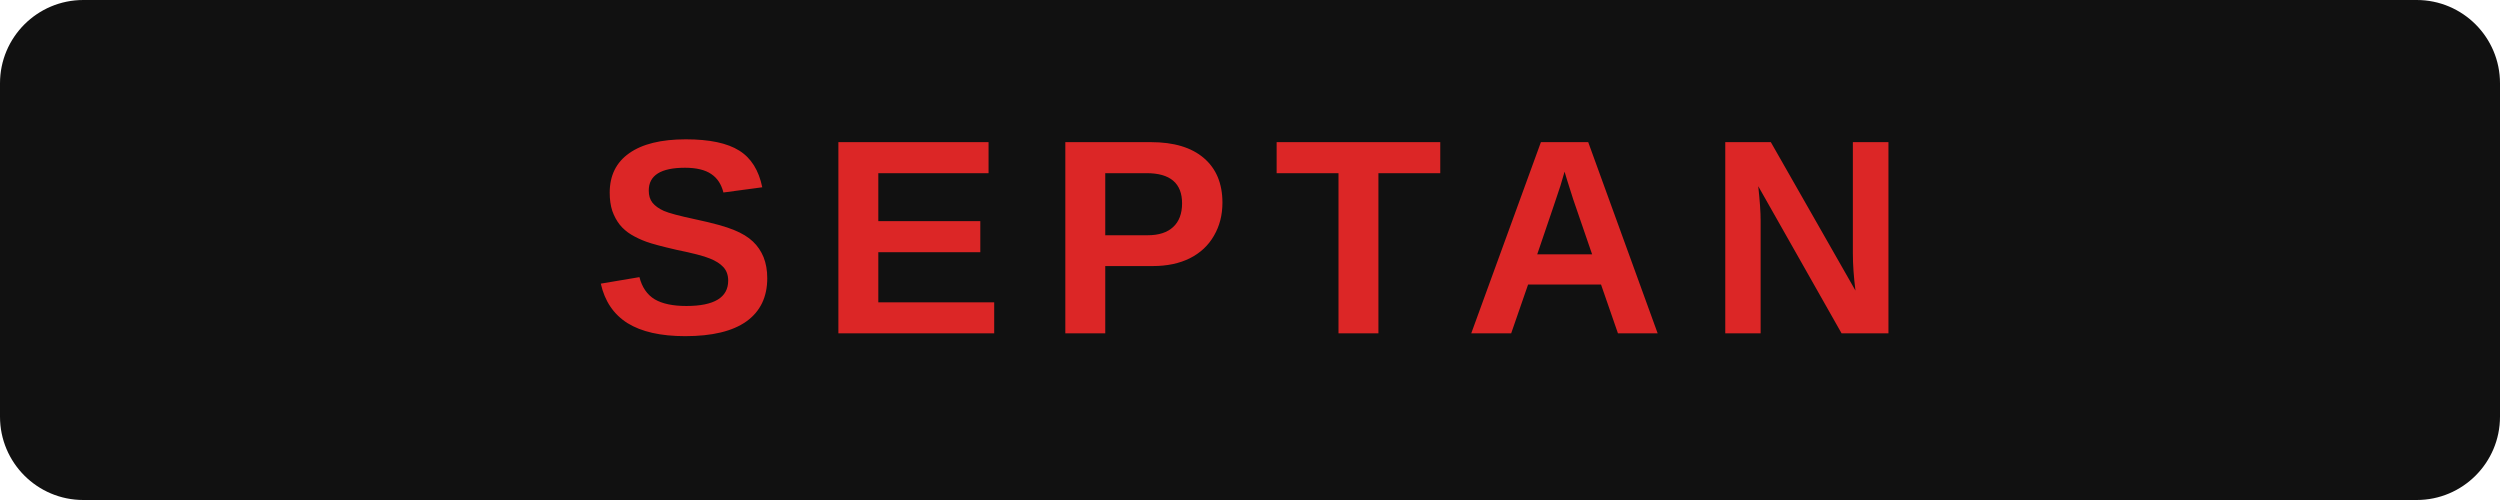
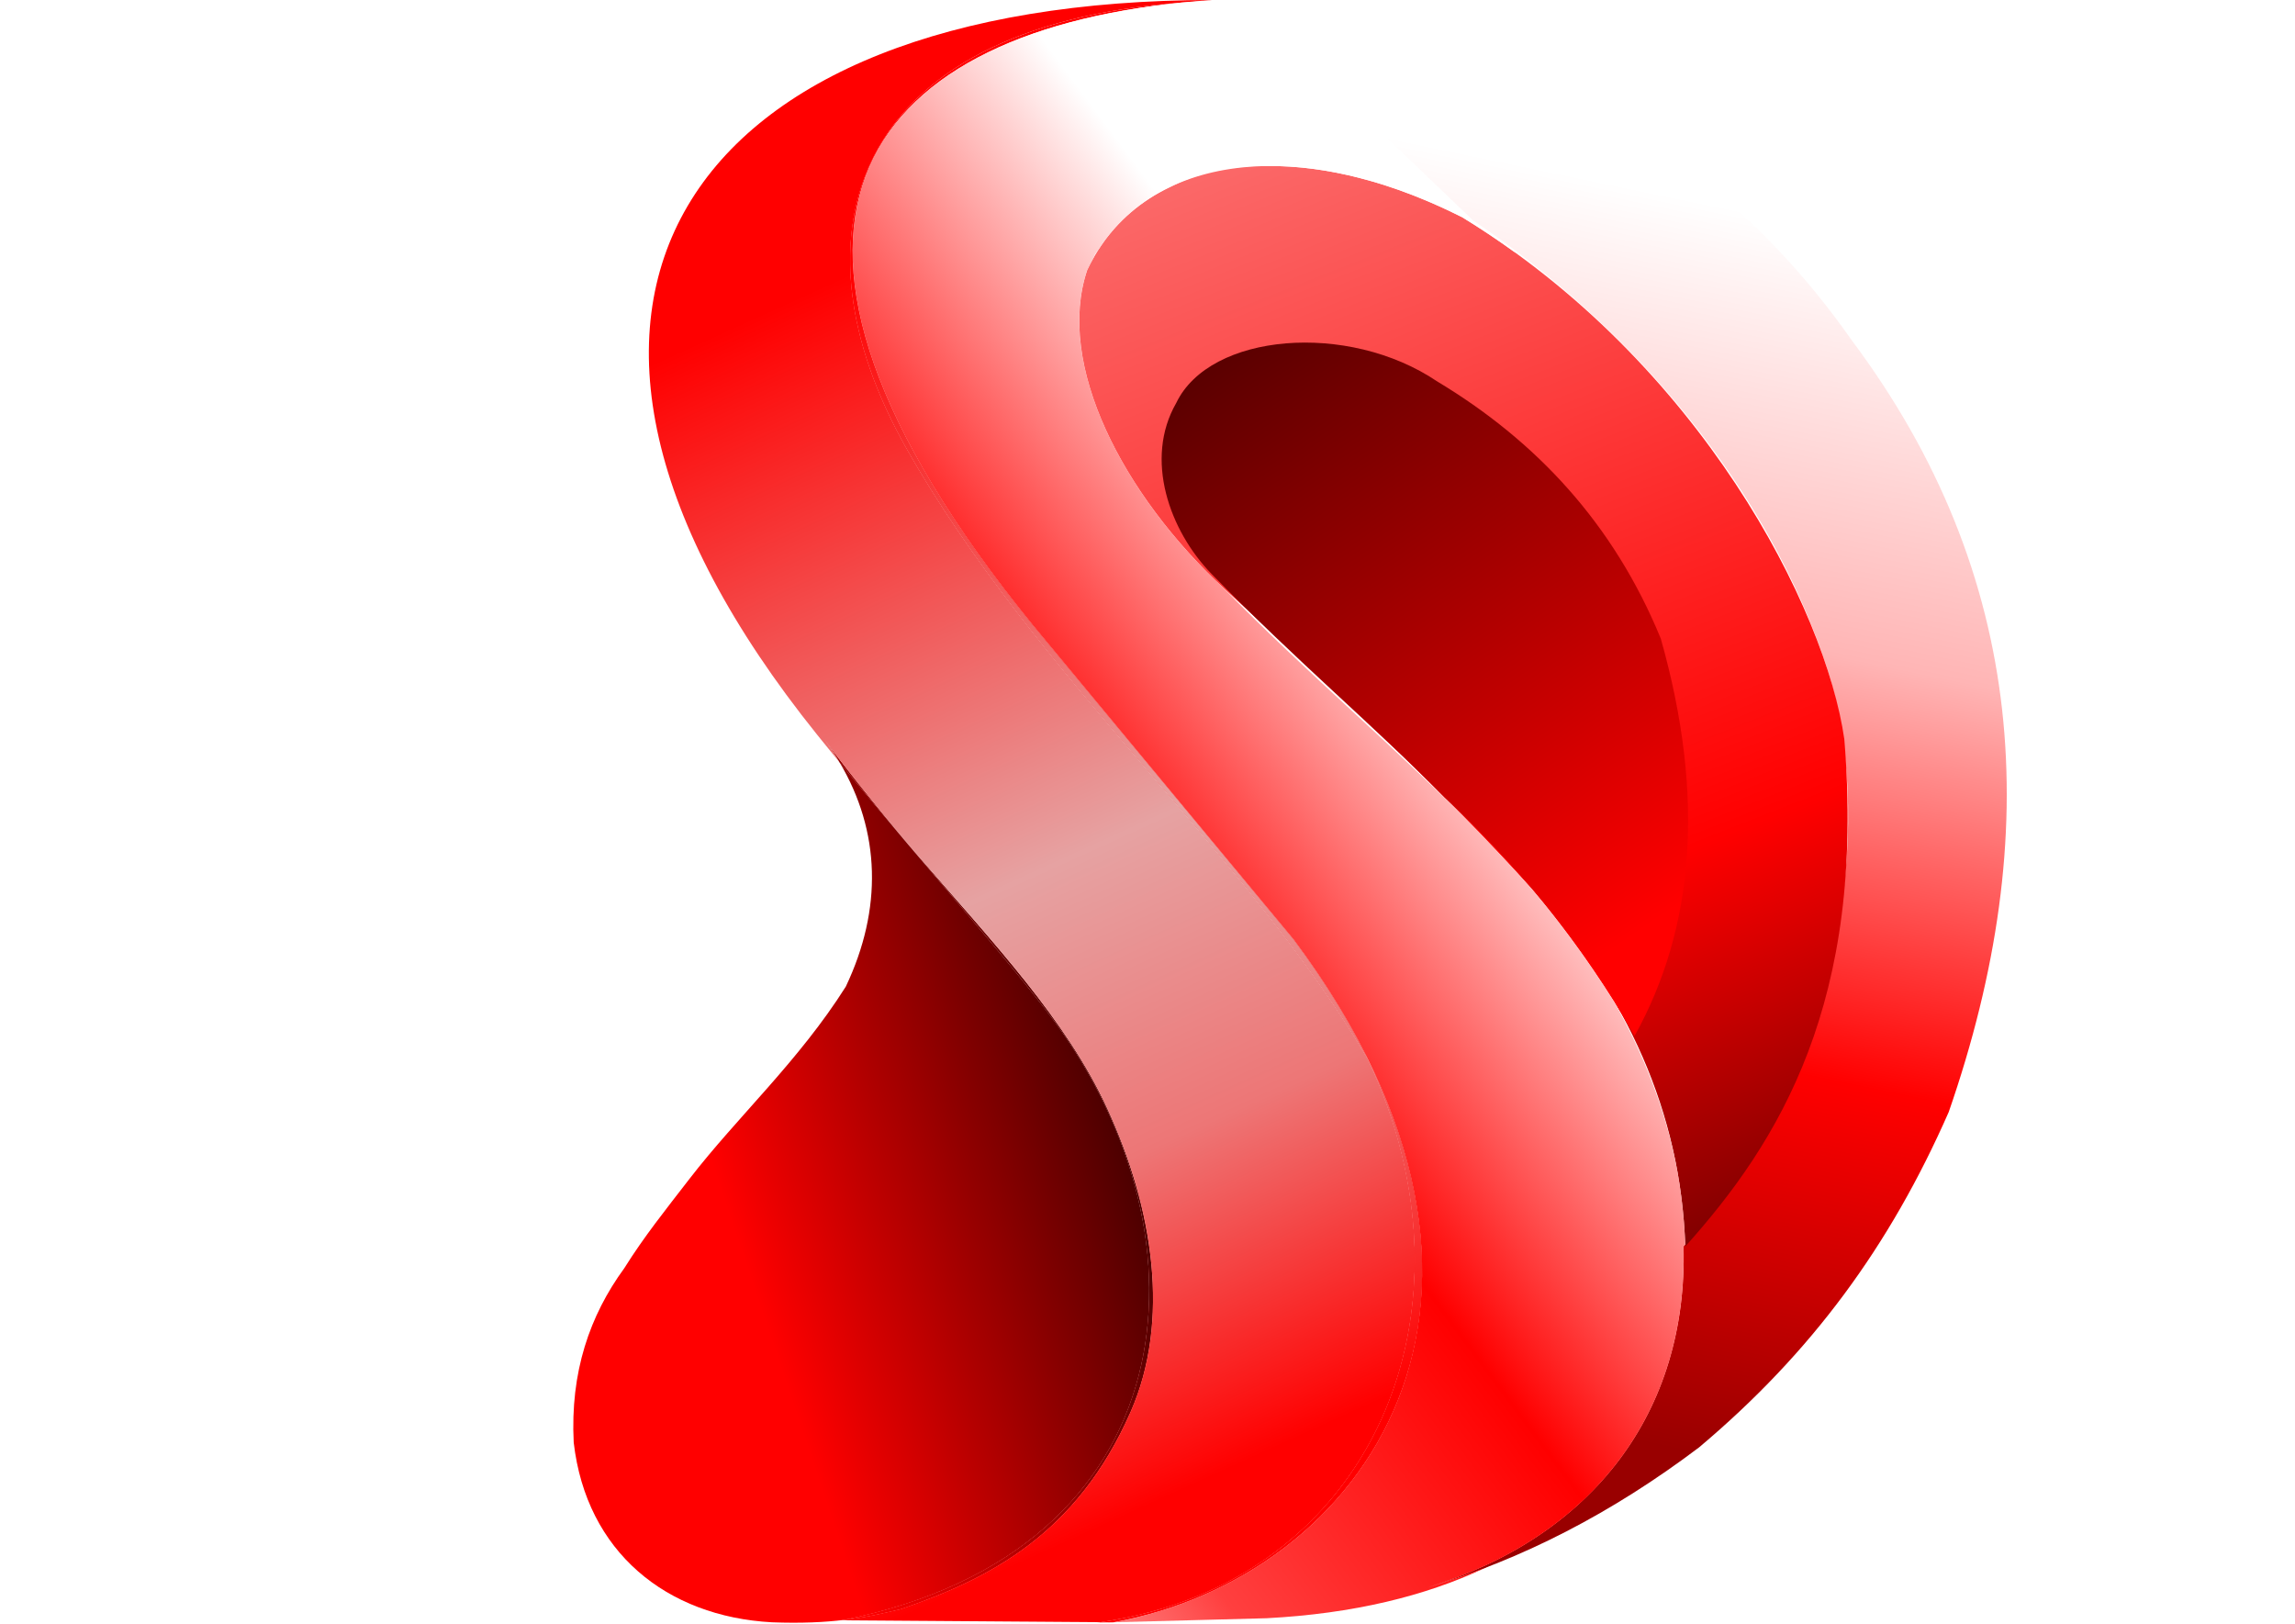
- <svg xmlns="http://www.w3.org/2000/svg" width="180" height="36" viewBox="0 0 180 36">
-   <rect width="180" height="36" rx="6" fill="#111" />
-   <text x="90" y="24" text-anchor="middle" font-family="Arial, Helvetica, sans-serif" font-weight="900" font-size="20" letter-spacing="3" fill="#dc2626">SEPTAN</text>
+ <svg xmlns="http://www.w3.org/2000/svg" width="100%" height="100%" viewBox="0 0 3508 2481" version="1.1" xml:space="preserve" style="fill-rule:evenodd;clip-rule:evenodd;stroke-linejoin:round;stroke-miterlimit:2;">
+   <rect id="Artboard1" x="0" y="0" width="3507.874" height="2480.315" style="fill:none;" />
+   <clipPath id="_clip1">
+     <rect id="Artboard11" x="0" y="0" width="3507.874" height="2480.315" />
+   </clipPath>
+   <g clip-path="url(#_clip1)">
+     <g>
+       <path d="M1900.119,0.332c0.003,-0 0.198,-0.001 0.294,-0.002c249.719,29.287 447.826,101.584 608.463,206.915c47.241,30.976 91.241,64.809 132.361,101.245c62.051,54.983 117.541,115.894 167.708,181.861c12.227,16.078 24.137,32.456 35.75,49.122c34.081,48.914 65.593,100.306 94.987,153.857l-613.573,-302.746c-24.278,-18.527 -49.105,-36.305 -74.411,-53.277l-351.577,-336.975Zm-198.521,2479.319l-25.068,0.664c1.912,-0.261 3.819,-0.529 5.721,-0.805c417.416,-60.483 590.318,-477.495 408.517,-860.756c-181.785,-311.498 -508.673,-585.922 -705.641,-934.367c-183.396,-324.436 -85.302,-643.297 421.295,-680.475c-489.006,49.62 -724.163,342.227 -228.194,950.919l399.034,480.979c412.125,552.368 105.683,975.333 -275.665,1043.84Zm236.883,-2225.877c88.41,-0.755 189.965,24.496 296.55,78.253c27.136,16.617 53.309,34.073 78.525,52.234c-142.186,-82.643 -268.134,-128.246 -375.075,-130.487Zm-257.468,124.873c26.795,-40.622 63.336,-71.785 107.456,-92.822c-40.352,20.601 -76.264,51.328 -107.456,92.822Zm187.853,518.882c-154.307,-144.076 -255.03,-341.532 -207.076,-484.578c3.035,-6.445 6.277,-12.704 9.719,-18.776c-55.391,142.818 24.176,311.479 191.034,496.855c2.104,2.17 4.212,4.337 6.323,6.5Zm472.467,460.934c-25.52,-28.298 -52.473,-57.075 -80.628,-86.252c1.481,1.517 2.959,3.035 4.434,4.554c8.892,8.312 17.602,16.716 26.13,25.204c55.282,55.025 102.887,113.616 142.484,174.139c11.973,18.301 23.215,36.779 33.715,55.388c-39.162,-62.443 -81.323,-119.872 -126.134,-173.033Zm234.364,538.344c-1.755,-40.409 -6.431,-79.762 -13.919,-118.128c8.134,39.807 12.803,79.324 13.919,118.128Zm0.136,5.579c4.156,207.499 -93.72,393.967 -306.743,494.507c-28.531,10.908 -57.26,20.632 -86.184,29.179c251.969,-76.897 397.271,-268.903 390.454,-520.918c0.827,-0.922 1.651,-1.845 2.473,-2.769Z" style="fill:url(#_Linear2);" />
+       <path d="M2182.905,2426.073c142.897,-42.225 281.007,-113.17 414.175,-213.768c171.951,-144.702 291.635,-307.805 381.617,-512.585c147.581,-424.911 119.596,-822.14 -148.827,-1180.408c-213.788,-304.594 -508.889,-450.288 -929.754,-518.982l351.579,336.977c249.137,167.092 451.902,412.239 540.448,682.173c68.616,209.176 44.765,591.754 -218.784,885.675c6.817,252.015 -138.485,444.021 -390.454,520.918Z" style="fill:url(#_Linear3);" />
+       <path d="M1873.301,901.643c-156.805,-144.412 -259.923,-344.279 -211.511,-488.691c81.622,-173.301 312.365,-212.5 573.241,-80.924c364.532,223.229 555.42,597.892 584.094,797.862c32.85,401.176 -99.606,615.513 -243.108,775.266c-6.869,-205.877 -89.199,-384.42 -232.882,-544.692c-129.547,-143.919 -296.379,-300.266 -469.834,-458.821Z" style="fill:url(#_Linear4);" />
+       <path d="M2498.591,1583.301c91.188,-164.396 108.405,-364.875 40.04,-607.102c-72.228,-176.107 -190.754,-302.354 -342.029,-393.333c-135.945,-91.664 -347.403,-74.076 -398.655,33.035c-49.411,85.786 -10.383,195.439 54.198,261.559c133.431,136.61 248.666,232.185 355.858,341.564c109.478,101.294 207.604,220.02 290.588,364.277Z" style="fill:url(#_Linear5);" />
+       <path d="M1290.438,2475.984c527.065,-106.696 565.808,-583.188 321.938,-913.918c-67.817,-91.971 -202.142,-241.829 -328.96,-396.694c-6.78,-11.439 -14.257,-22.724 -22.43,-33.839c37.751,51.289 103.046,131.02 142.997,177.3c114.795,132.983 225.921,249.753 288.356,385.231c71.099,154.279 96.889,325.175 35.774,464.083c-81.707,185.709 -213.669,253.984 -350.733,301.107c-24.493,5.831 -51.471,12.488 -86.942,16.729Zm391.813,3.527c417.416,-60.483 590.318,-477.495 408.517,-860.756c-181.785,-311.498 -508.673,-585.922 -705.641,-934.367c-183.396,-324.436 -85.302,-643.297 421.295,-680.475c-489.006,49.62 -724.163,342.227 -228.194,950.919l399.034,480.979c412.125,552.368 105.683,975.334 -275.665,1043.841l-19.346,-0.141Z" style="fill:url(#_Linear6);" />
+       <path d="M1290.438,2475.984c527.065,-106.696 565.808,-583.188 321.938,-913.918c-67.817,-91.971 -202.142,-241.829 -328.96,-396.694c-6.78,-11.439 -14.257,-22.724 -22.43,-33.839c37.751,51.289 103.046,131.02 142.997,177.3c114.795,132.983 225.921,249.753 288.356,385.231c71.099,154.279 96.889,325.175 35.774,464.083c-81.707,185.709 -213.669,253.984 -350.733,301.107c-24.493,5.831 -51.471,12.488 -86.942,16.729Zm-29.452,-1344.451c-0.063,-0.086 -0.126,-0.172 -0.189,-0.257c0.063,0.086 0.126,0.172 0.189,0.257Z" style="fill:url(#_Linear7);" />
+       <path d="M1290.438,2475.984c-29.72,3.554 -65.402,5.412 -110.583,3.668c-160.951,-8.767 -283.616,-107.28 -302.915,-274.823c-5.479,-107.513 24.353,-193.839 77.249,-266.327c30.418,-48.541 62.39,-88.327 99.881,-136.868c73.342,-94.959 166.851,-179.703 238.778,-293.633c56.402,-118.74 53.054,-237.213 -9.432,-342.628c126.818,154.865 261.143,304.722 328.96,396.694c243.87,330.73 205.127,807.222 -321.938,913.918Z" style="fill:url(#_Linear8);" />
+       <path d="M1283.416,1165.372c-11.437,-13.966 -22.812,-27.973 -34.072,-41.981c-529.794,-659.105 -199.915,-1122.769 603.221,-1123.391c-15.615,1.073 -31,2.376 -46.142,3.913c-506.597,37.178 -604.691,356.039 -421.295,680.475c196.967,348.444 523.856,622.868 705.641,934.367c181.801,383.261 8.899,800.273 -408.517,860.756l-395.055,-2.876c1.083,-0.215 2.163,-0.432 3.242,-0.65c35.472,-4.241 62.449,-10.898 86.942,-16.729c137.064,-47.122 269.026,-115.398 350.733,-301.107c61.116,-138.908 35.325,-309.804 -35.774,-464.083c-62.435,-135.479 -173.562,-252.248 -288.356,-385.231c-39.95,-46.28 -105.246,-126.011 -142.997,-177.3c8.172,11.115 15.649,22.4 22.43,33.839Z" style="fill:url(#_Linear9);" />
+       <path d="M1806.422,3.913c29.809,-2.188 61.033,-3.4 93.696,-3.581l351.577,336.975c25.306,16.972 50.133,34.75 74.411,53.277l-11.089,-5.472c-0.488,-0.284 -0.975,-0.568 -1.462,-0.851c-25.216,-18.161 -51.389,-35.617 -78.525,-52.234c-106.585,-53.758 -208.14,-79.008 -296.55,-78.253c-55.194,-1.157 -105.325,9.237 -150.011,32.051c-44.12,21.037 -80.661,52.201 -107.456,92.822c-2.462,3.275 -4.895,6.618 -7.298,10.028c-0.757,1.829 -1.493,3.662 -2.205,5.5c-3.442,6.072 -6.683,12.331 -9.719,18.776c-47.954,143.046 52.768,340.503 207.076,484.578c128.434,131.575 269.256,249.112 391.839,374.683c28.155,29.177 55.108,57.953 80.628,86.252c44.811,53.162 86.972,110.59 126.134,173.033c45.783,81.143 77.472,164.785 94.31,247.183c7.489,38.366 12.164,77.719 13.919,118.128c0.054,1.861 0.099,3.721 0.136,5.579c-0.822,0.924 -1.646,1.847 -2.473,2.769c6.817,252.015 -138.485,444.021 -390.454,520.918c28.925,-8.547 57.653,-18.271 86.184,-29.179c-90.083,42.516 -200.758,69.666 -333.017,76.542l-234.476,6.214c381.349,-68.507 687.79,-491.472 275.665,-1043.84l-399.034,-480.979c-495.969,-608.692 -260.812,-901.299 228.194,-950.919Z" style="fill:url(#_Linear10);" />
+     </g>
+   </g>
+   <defs>
+     <linearGradient id="_Linear2" x1="0" y1="0" x2="1" y2="0" gradientUnits="userSpaceOnUse" gradientTransform="matrix(-1362.769,1016.83,-1016.83,-1362.769,1481.913,-81.50742)">
+       <stop offset="0" style="stop-color:#fff;stop-opacity:1" />
+       <stop offset="0.39" style="stop-color:#f00;stop-opacity:1" />
+       <stop offset="0.7" style="stop-color:#ff3f3f;stop-opacity:1" />
+       <stop offset="1" style="stop-color:#fff;stop-opacity:1" />
+     </linearGradient>
+     <linearGradient id="_Linear3" x1="0" y1="0" x2="1" y2="0" gradientUnits="userSpaceOnUse" gradientTransform="matrix(-364.4008,1831.54,-1831.54,-364.4008,2989.559,389.6723)">
+       <stop offset="0" style="stop-color:#fff;stop-opacity:1" />
+       <stop offset="0.34" style="stop-color:#ffb5b5;stop-opacity:1" />
+       <stop offset="0.68" style="stop-color:#f00;stop-opacity:1" />
+       <stop offset="1" style="stop-color:#900;stop-opacity:1" />
+     </linearGradient>
+     <linearGradient id="_Linear4" x1="0" y1="0" x2="1" y2="0" gradientUnits="userSpaceOnUse" gradientTransform="matrix(-968.1676,-2425.743,2425.743,-968.1676,2856.74,2426.073)">
+       <stop offset="0" style="stop-color:#000;stop-opacity:1" />
+       <stop offset="0.44" style="stop-color:#f00;stop-opacity:1" />
+       <stop offset="1" style="stop-color:#fa7b7b;stop-opacity:1" />
+     </linearGradient>
+     <linearGradient id="_Linear5" x1="0" y1="0" x2="1" y2="0" gradientUnits="userSpaceOnUse" gradientTransform="matrix(966.4081,1377.328,-1377.328,966.4081,1504.18,71.16471)">
+       <stop offset="0" style="stop-color:#000;stop-opacity:1" />
+       <stop offset="1" style="stop-color:#f00;stop-opacity:1" />
+     </linearGradient>
+     <linearGradient id="_Linear6" x1="0" y1="0" x2="1" y2="0" gradientUnits="userSpaceOnUse" gradientTransform="matrix(803.0178,1720.467,-1720.467,803.0178,1195.5,467.5256)">
+       <stop offset="0" style="stop-color:#f00;stop-opacity:1" />
+       <stop offset="0.5" style="stop-color:#e6a2a2;stop-opacity:1" />
+       <stop offset="0.74" style="stop-color:#ed7676;stop-opacity:1" />
+       <stop offset="1" style="stop-color:#f00;stop-opacity:1" />
+     </linearGradient>
+     <linearGradient id="_Linear7" x1="0" y1="0" x2="1" y2="0" gradientUnits="userSpaceOnUse" gradientTransform="matrix(815.4251,-273.9304,273.9304,815.4251,1223.61,2179.086)">
+       <stop offset="0" style="stop-color:#f00;stop-opacity:1" />
+       <stop offset="1" style="stop-color:#000;stop-opacity:1" />
+     </linearGradient>
+     <linearGradient id="_Linear8" x1="0" y1="0" x2="1" y2="0" gradientUnits="userSpaceOnUse" gradientTransform="matrix(815.4251,-273.9304,273.9304,815.4251,1223.61,2179.086)">
+       <stop offset="0" style="stop-color:#f00;stop-opacity:1" />
+       <stop offset="1" style="stop-color:#000;stop-opacity:1" />
+     </linearGradient>
+     <linearGradient id="_Linear9" x1="0" y1="0" x2="1" y2="0" gradientUnits="userSpaceOnUse" gradientTransform="matrix(803.0178,1720.467,-1720.467,803.0178,1195.5,467.5256)">
+       <stop offset="0" style="stop-color:#f00;stop-opacity:1" />
+       <stop offset="0.5" style="stop-color:#e6a2a2;stop-opacity:1" />
+       <stop offset="0.74" style="stop-color:#ed7676;stop-opacity:1" />
+       <stop offset="1" style="stop-color:#f00;stop-opacity:1" />
+     </linearGradient>
+     <linearGradient id="_Linear10" x1="0" y1="0" x2="1" y2="0" gradientUnits="userSpaceOnUse" gradientTransform="matrix(-1362.769,1016.83,-1016.83,-1362.769,1481.913,-81.50742)">
+       <stop offset="0" style="stop-color:#fff;stop-opacity:1" />
+       <stop offset="0.39" style="stop-color:#f00;stop-opacity:1" />
+       <stop offset="0.7" style="stop-color:#ff3f3f;stop-opacity:1" />
+       <stop offset="1" style="stop-color:#fff;stop-opacity:1" />
+     </linearGradient>
+   </defs>
</svg>
